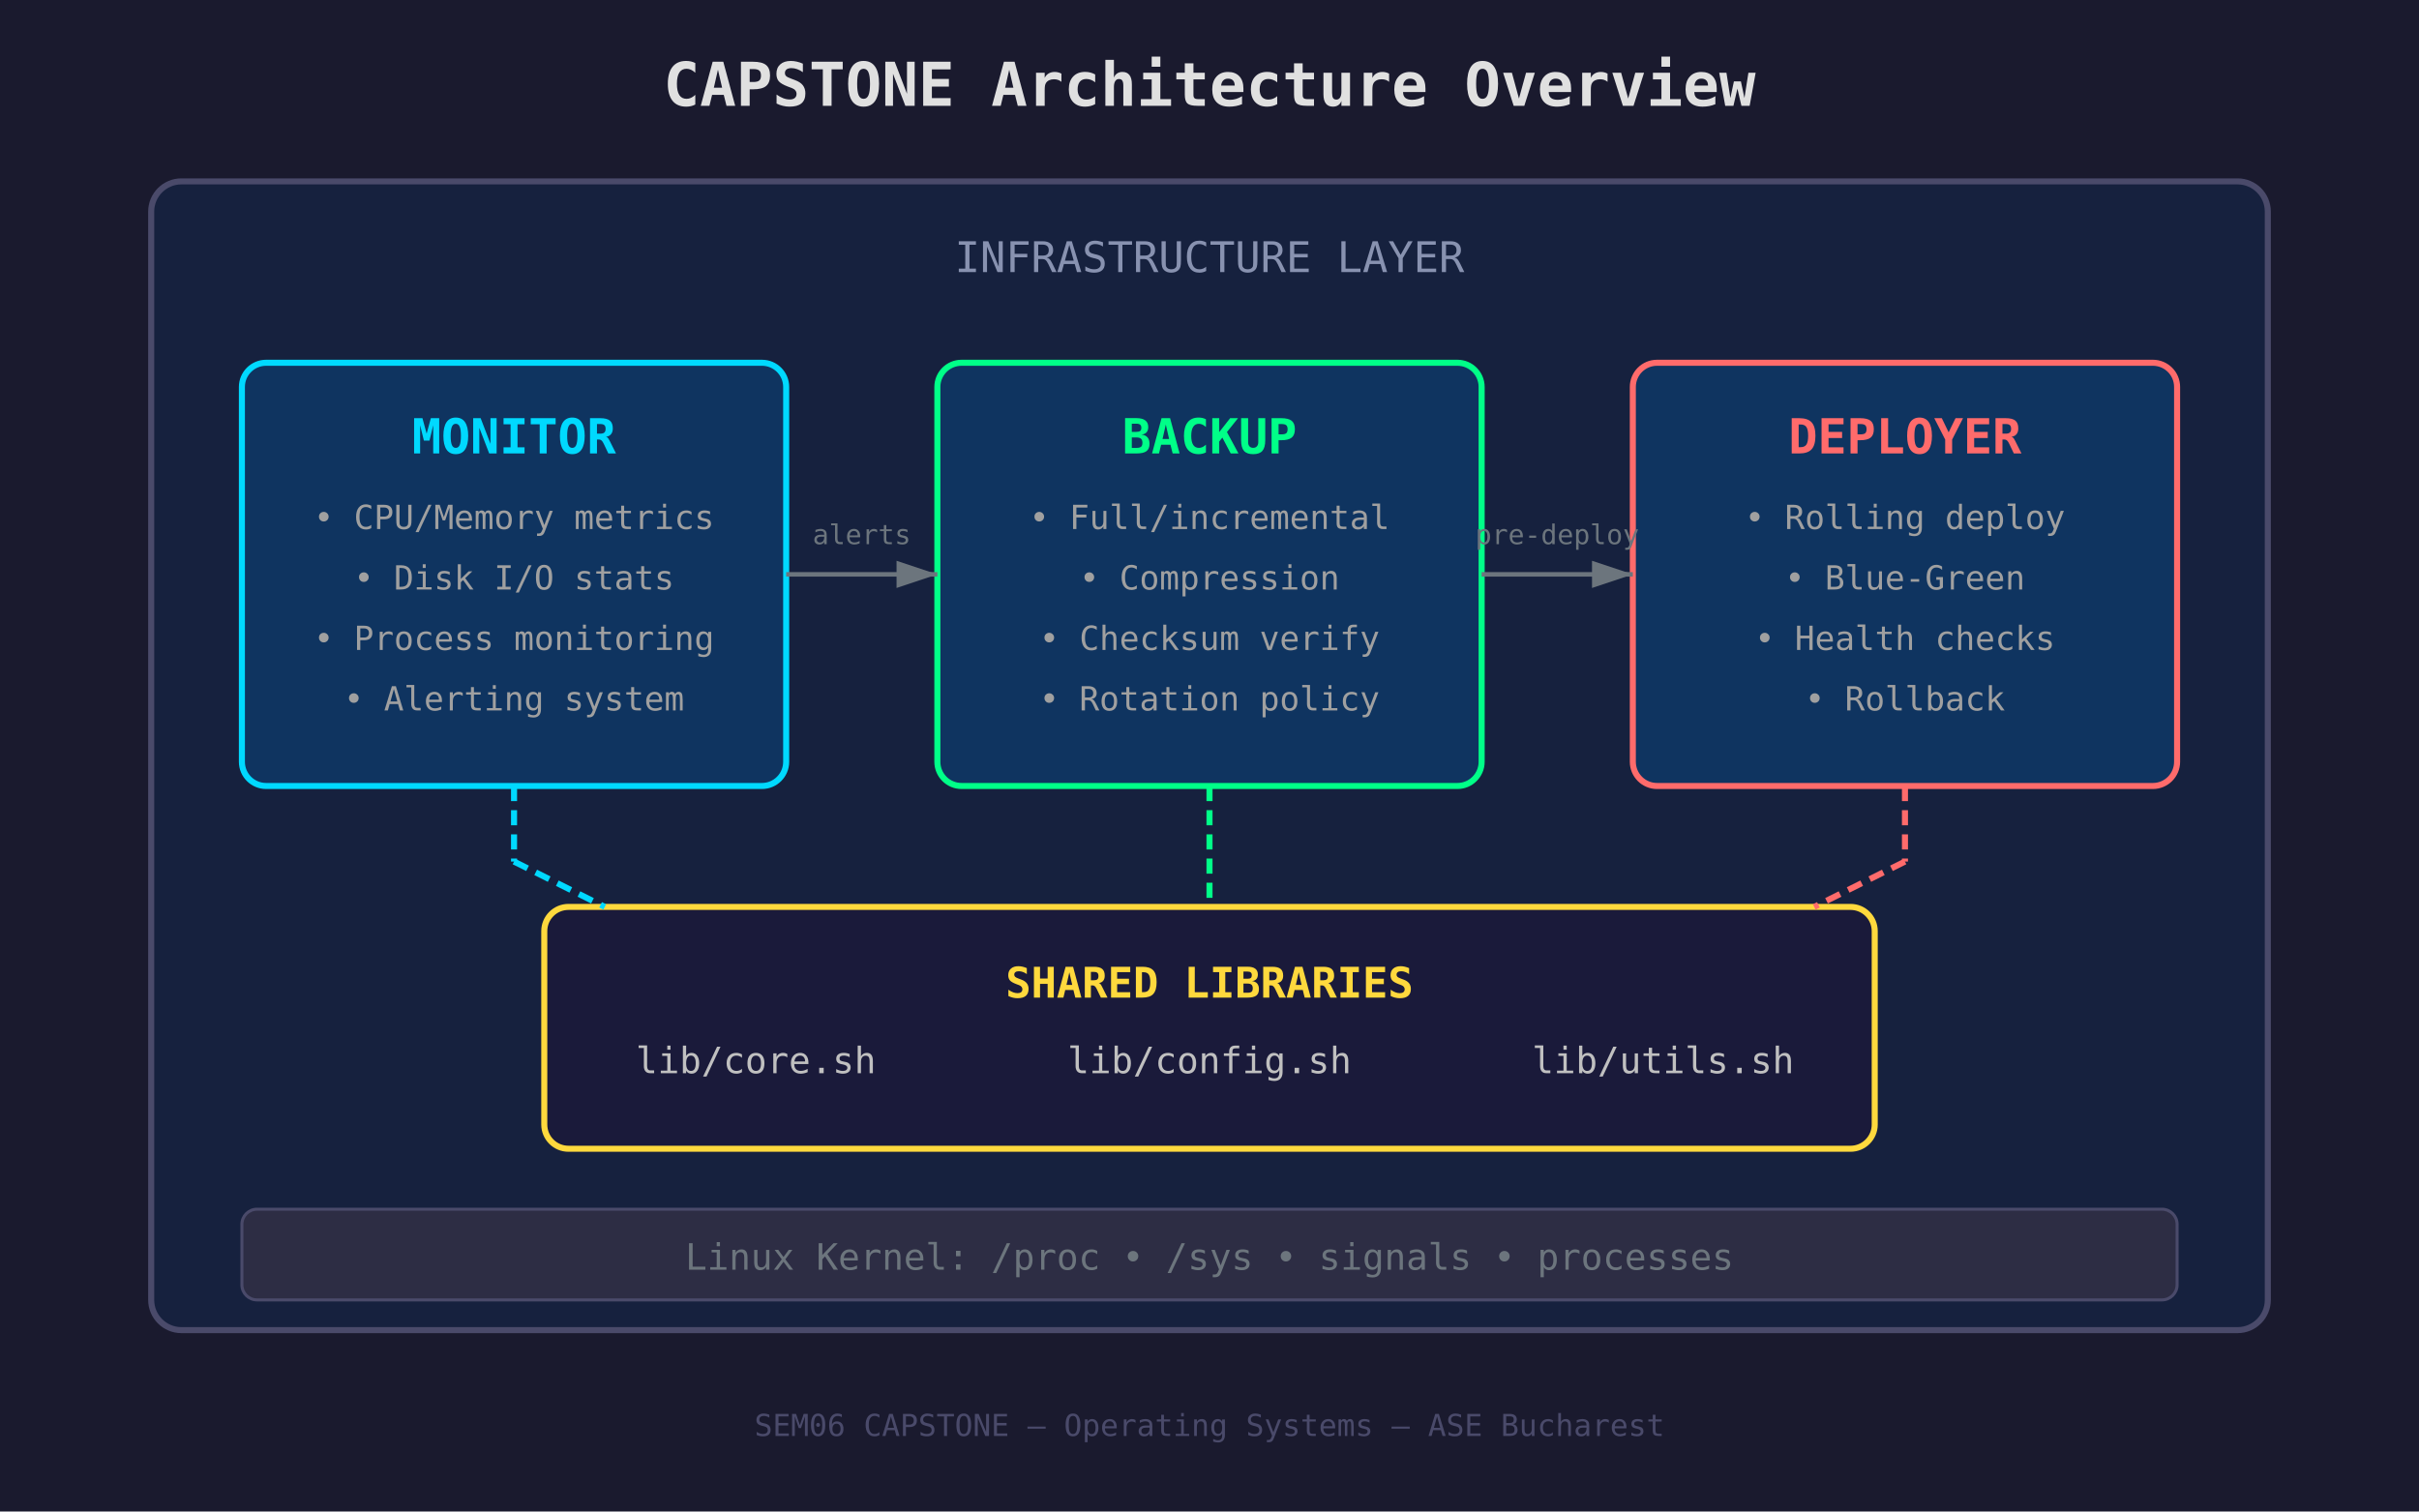
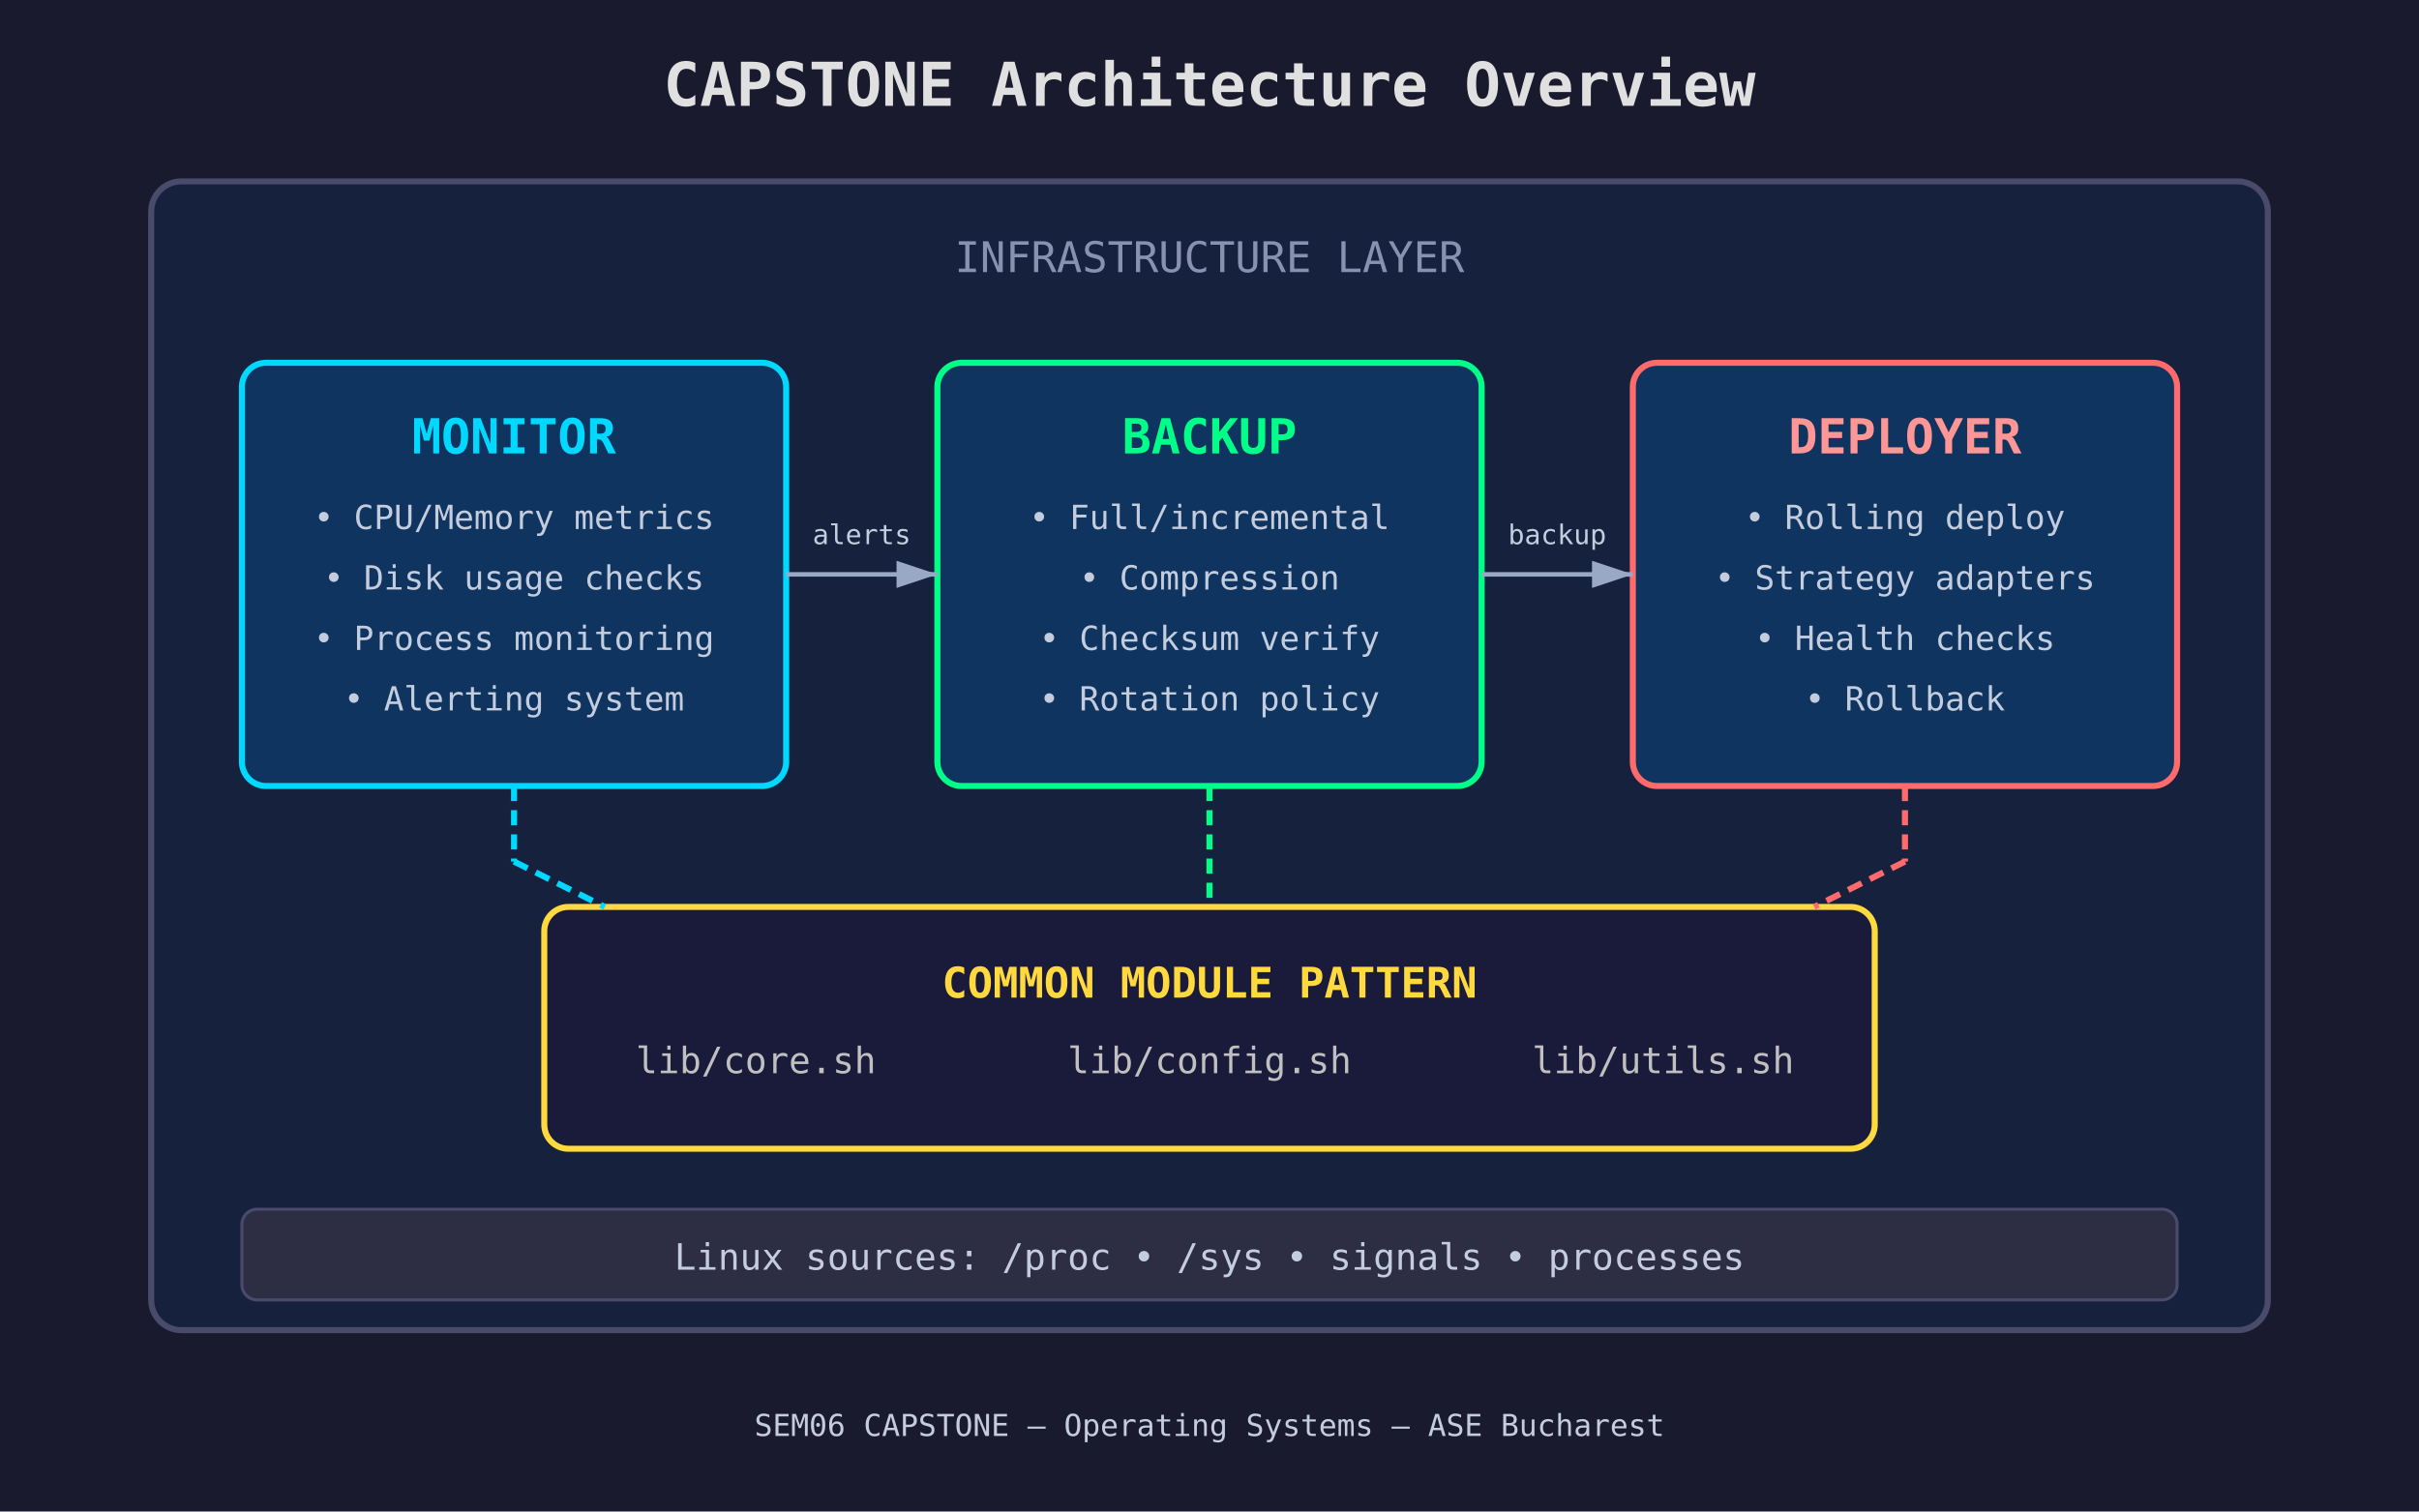
- <svg xmlns="http://www.w3.org/2000/svg" viewBox="0 0 800 500" font-family="Consolas, monospace">
+ <svg xmlns="http://www.w3.org/2000/svg" viewBox="0 0 800 500" font-family="Consolas, monospace" role="img" aria-labelledby="sem06-architecture_overview-title sem06-architecture_overview-desc" xml:lang="en">
  <rect width="800" height="500" fill="#1a1a2e" />
-   <text x="400" y="35" text-anchor="middle" fill="#e0e0e0" font-size="20" font-weight="bold">CAPSTONE Architecture Overview</text>
+   <text x="400" y="35" text-anchor="middle" fill="#e0e0e0" font-size="20" font-weight="bold" id="SEM06_architecture_overview-text-4">CAPSTONE Architecture Overview</text>
  <rect x="50" y="60" width="700" height="380" rx="10" fill="#16213e" stroke="#4a4a6a" stroke-width="2" />
-   <text x="400" y="90" text-anchor="middle" fill="#8892b0" font-size="14">INFRASTRUCTURE LAYER</text>
+   <text x="400" y="90" text-anchor="middle" fill="#8892b0" font-size="14" id="SEM06_architecture_overview-text-6">INFRASTRUCTURE LAYER</text>
  <rect x="80" y="120" width="180" height="140" rx="8" fill="#0f3460" stroke="#00d9ff" stroke-width="2" />
-   <text x="170" y="150" text-anchor="middle" fill="#00d9ff" font-size="16" font-weight="bold">MONITOR</text>
-   <text x="170" y="175" text-anchor="middle" fill="#a0a0a0" font-size="11">• CPU/Memory metrics</text>
-   <text x="170" y="195" text-anchor="middle" fill="#a0a0a0" font-size="11">• Disk I/O stats</text>
-   <text x="170" y="215" text-anchor="middle" fill="#a0a0a0" font-size="11">• Process monitoring</text>
-   <text x="170" y="235" text-anchor="middle" fill="#a0a0a0" font-size="11">• Alerting system</text>
+   <text x="170" y="150" text-anchor="middle" fill="#00d9ff" font-size="16" font-weight="bold" id="SEM06_architecture_overview-text-8">MONITOR</text>
+   <text x="170" y="175" text-anchor="middle" fill="#c4cddd" font-size="11" id="SEM06_architecture_overview-text-9">• CPU/Memory metrics</text>
+   <text x="170" y="195" text-anchor="middle" fill="#c4cddd" font-size="11" id="SEM06_architecture_overview-text-10">• Disk usage checks</text>
+   <text x="170" y="215" text-anchor="middle" fill="#c4cddd" font-size="11" id="SEM06_architecture_overview-text-11">• Process monitoring</text>
+   <text x="170" y="235" text-anchor="middle" fill="#c4cddd" font-size="11" id="SEM06_architecture_overview-text-12">• Alerting system</text>
  <rect x="310" y="120" width="180" height="140" rx="8" fill="#0f3460" stroke="#00ff88" stroke-width="2" />
-   <text x="400" y="150" text-anchor="middle" fill="#00ff88" font-size="16" font-weight="bold">BACKUP</text>
-   <text x="400" y="175" text-anchor="middle" fill="#a0a0a0" font-size="11">• Full/incremental</text>
-   <text x="400" y="195" text-anchor="middle" fill="#a0a0a0" font-size="11">• Compression</text>
-   <text x="400" y="215" text-anchor="middle" fill="#a0a0a0" font-size="11">• Checksum verify</text>
-   <text x="400" y="235" text-anchor="middle" fill="#a0a0a0" font-size="11">• Rotation policy</text>
+   <text x="400" y="150" text-anchor="middle" fill="#00ff88" font-size="16" font-weight="bold" id="SEM06_architecture_overview-text-14">BACKUP</text>
+   <text x="400" y="175" text-anchor="middle" fill="#c4cddd" font-size="11" id="SEM06_architecture_overview-text-15">• Full/incremental</text>
+   <text x="400" y="195" text-anchor="middle" fill="#c4cddd" font-size="11" id="SEM06_architecture_overview-text-16">• Compression</text>
+   <text x="400" y="215" text-anchor="middle" fill="#c4cddd" font-size="11" id="SEM06_architecture_overview-text-17">• Checksum verify</text>
+   <text x="400" y="235" text-anchor="middle" fill="#c4cddd" font-size="11" id="SEM06_architecture_overview-text-18">• Rotation policy</text>
  <rect x="540" y="120" width="180" height="140" rx="8" fill="#0f3460" stroke="#ff6b6b" stroke-width="2" />
-   <text x="630" y="150" text-anchor="middle" fill="#ff6b6b" font-size="16" font-weight="bold">DEPLOYER</text>
-   <text x="630" y="175" text-anchor="middle" fill="#a0a0a0" font-size="11">• Rolling deploy</text>
-   <text x="630" y="195" text-anchor="middle" fill="#a0a0a0" font-size="11">• Blue-Green</text>
-   <text x="630" y="215" text-anchor="middle" fill="#a0a0a0" font-size="11">• Health checks</text>
-   <text x="630" y="235" text-anchor="middle" fill="#a0a0a0" font-size="11">• Rollback</text>
+   <text x="630" y="150" text-anchor="middle" fill="#ff9696" font-size="16" font-weight="bold" id="SEM06_architecture_overview-text-20">DEPLOYER</text>
+   <text x="630" y="175" text-anchor="middle" fill="#c4cddd" font-size="11" id="SEM06_architecture_overview-text-21">• Rolling deploy</text>
+   <text x="630" y="195" text-anchor="middle" fill="#c4cddd" font-size="11" id="SEM06_architecture_overview-text-22">• Strategy adapters</text>
+   <text x="630" y="215" text-anchor="middle" fill="#c4cddd" font-size="11" id="SEM06_architecture_overview-text-23">• Health checks</text>
+   <text x="630" y="235" text-anchor="middle" fill="#c4cddd" font-size="11" id="SEM06_architecture_overview-text-24">• Rollback</text>
  <rect x="180" y="300" width="440" height="80" rx="8" fill="#1a1a3a" stroke="#ffd93d" stroke-width="2" />
-   <text x="400" y="330" text-anchor="middle" fill="#ffd93d" font-size="14" font-weight="bold">SHARED LIBRARIES</text>
-   <text x="250" y="355" text-anchor="middle" fill="#c0c0c0" font-size="12">lib/core.sh</text>
-   <text x="400" y="355" text-anchor="middle" fill="#c0c0c0" font-size="12">lib/config.sh</text>
-   <text x="550" y="355" text-anchor="middle" fill="#c0c0c0" font-size="12">lib/utils.sh</text>
+   <text x="400" y="330" text-anchor="middle" fill="#ffd93d" font-size="14" font-weight="bold" id="SEM06_architecture_overview-text-26">COMMON MODULE PATTERN</text>
+   <text x="250" y="355" text-anchor="middle" fill="#c0c0c0" font-size="12" id="SEM06_architecture_overview-text-27">lib/core.sh</text>
+   <text x="400" y="355" text-anchor="middle" fill="#c0c0c0" font-size="12" id="SEM06_architecture_overview-text-28">lib/config.sh</text>
+   <text x="550" y="355" text-anchor="middle" fill="#c0c0c0" font-size="12" id="SEM06_architecture_overview-text-29">lib/utils.sh</text>
  <line x1="170" y1="260" x2="170" y2="285" stroke="#00d9ff" stroke-width="2" stroke-dasharray="5,3" />
  <line x1="170" y1="285" x2="200" y2="300" stroke="#00d9ff" stroke-width="2" stroke-dasharray="5,3" />
  <line x1="400" y1="260" x2="400" y2="300" stroke="#00ff88" stroke-width="2" stroke-dasharray="5,3" />
  <line x1="630" y1="260" x2="630" y2="285" stroke="#ff6b6b" stroke-width="2" stroke-dasharray="5,3" />
  <line x1="630" y1="285" x2="600" y2="300" stroke="#ff6b6b" stroke-width="2" stroke-dasharray="5,3" />
-   <path d="M260 190 Q285 190 310 190" fill="none" stroke="#6c757d" stroke-width="1.5" marker-end="url(#arrow)" />
-   <path d="M490 190 Q515 190 540 190" fill="none" stroke="#6c757d" stroke-width="1.5" marker-end="url(#arrow)" />
+   <path d="M260 190 Q285 190 310 190" fill="none" stroke="#99a9c5" stroke-width="1.5" marker-end="url(#sem06-architecture_overview-arrow)" />
+   <path d="M490 190 Q515 190 540 190" fill="none" stroke="#99a9c5" stroke-width="1.5" marker-end="url(#sem06-architecture_overview-arrow)" />
  <defs>
-     <marker id="arrow" markerWidth="10" markerHeight="10" refX="9" refY="3" orient="auto">
-       <path d="M0,0 L0,6 L9,3 z" fill="#6c757d" />
+     <marker id="sem06-architecture_overview-arrow" markerWidth="10" markerHeight="10" refX="9" refY="3" orient="auto">
+       <path d="M0,0 L0,6 L9,3 z" fill="#99a9c5" />
    </marker>
  </defs>
-   <text x="285" y="180" text-anchor="middle" fill="#6c757d" font-size="9">alerts</text>
-   <text x="515" y="180" text-anchor="middle" fill="#6c757d" font-size="9">pre-deploy</text>
+   <text x="285" y="180" text-anchor="middle" fill="#c4cddd" font-size="9" id="SEM06_architecture_overview-text-40">alerts</text>
+   <text x="515" y="180" text-anchor="middle" fill="#c4cddd" font-size="9" id="SEM06_architecture_overview-text-41">backup</text>
  <rect x="80" y="400" width="640" height="30" rx="5" fill="#2d2d44" stroke="#4a4a6a" />
-   <text x="400" y="420" text-anchor="middle" fill="#6c757d" font-size="12">Linux Kernel: /proc • /sys • signals • processes</text>
-   <text x="400" y="475" text-anchor="middle" fill="#4a4a6a" font-size="10">SEM06 CAPSTONE — Operating Systems — ASE Bucharest</text>
+   <text x="400" y="420" text-anchor="middle" fill="#c4cddd" font-size="12" id="SEM06_architecture_overview-text-43">Linux sources: /proc • /sys • signals • processes</text>
+   <text x="400" y="475" text-anchor="middle" fill="#c4cddd" font-size="10" id="SEM06_architecture_overview-text-44">SEM06 CAPSTONE — Operating Systems — ASE Bucharest</text>
</svg>
